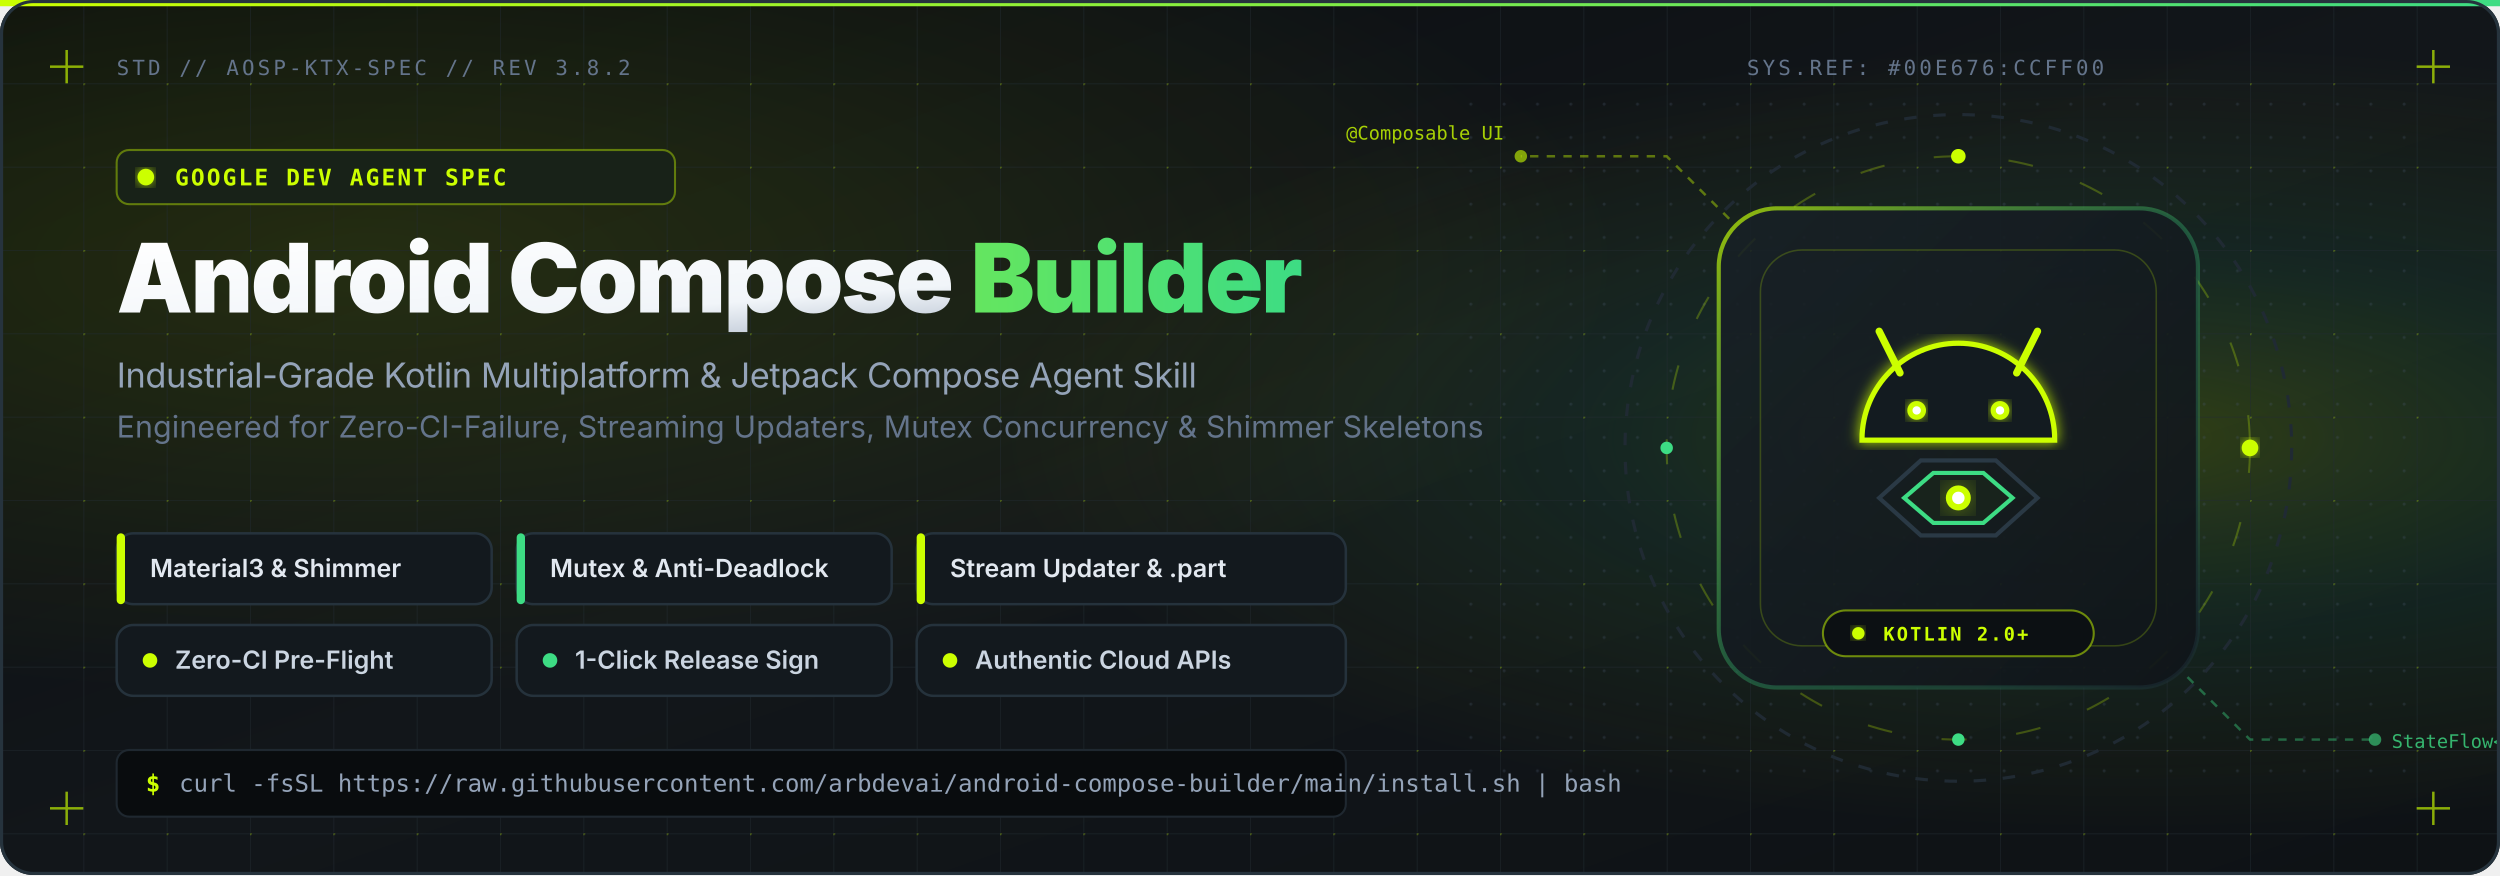
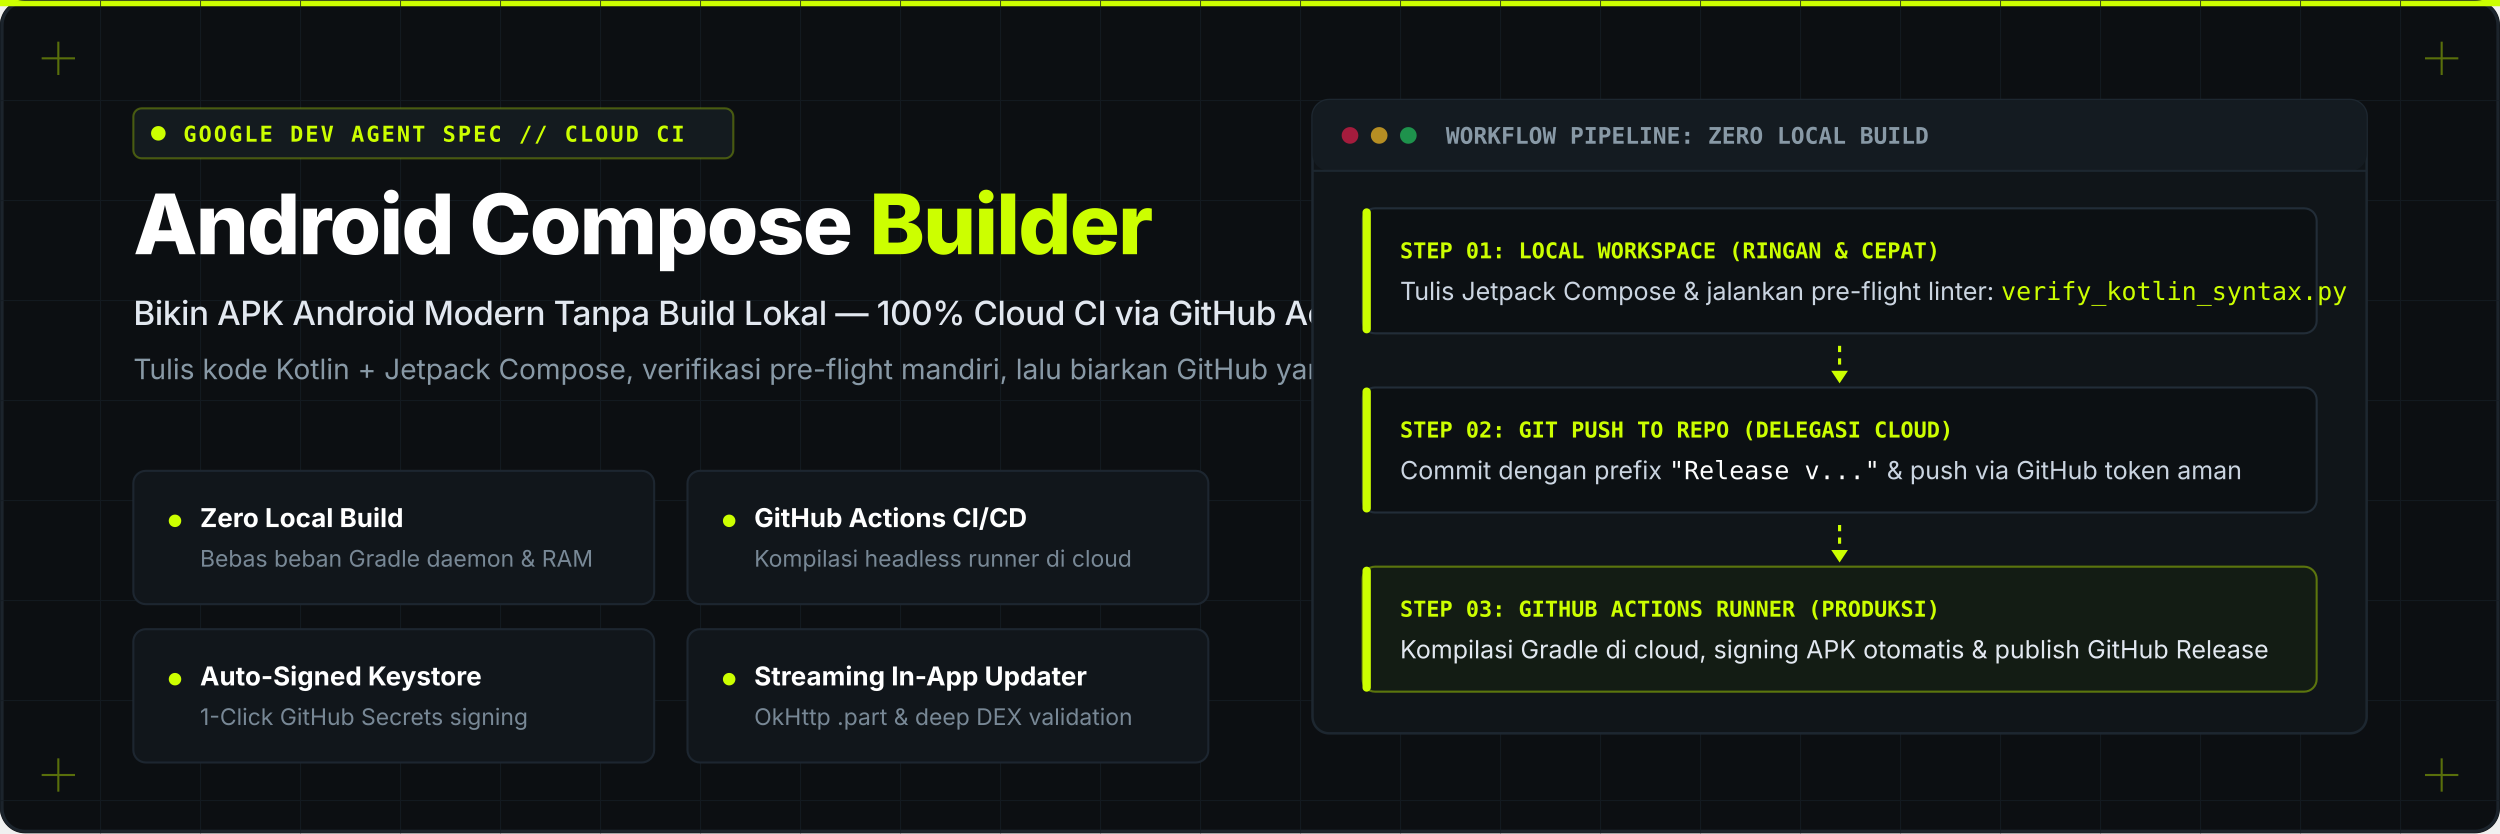
- <svg xmlns="http://www.w3.org/2000/svg" viewBox="0 0 1200 420" width="100%" height="100%" fill="none">
+ <svg xmlns="http://www.w3.org/2000/svg" viewBox="0 0 1200 400" width="100%" height="100%" fill="none">
+   <rect width="1200" height="400" rx="12" fill="#0C0F12" />
+   <rect x="1" y="1" width="1198" height="398" rx="11" fill="none" stroke="#1C242C" stroke-width="1.5" />
+   <rect x="0" y="0" width="1200" height="3" fill="#CCFF00" />
  <defs>
-     <linearGradient id="bgGrad" x1="0%" y1="0%" x2="100%" y2="100%">
-       <stop offset="0%" stop-color="#0a0d0f" />
-       <stop offset="50%" stop-color="#12161a" />
-       <stop offset="100%" stop-color="#0e1215" />
-     </linearGradient>
-     <radialGradient id="neonGlowLeft" cx="15%" cy="30%" r="50%">
-       <stop offset="0%" stop-color="#ccff00" stop-opacity="0.12" />
-       <stop offset="100%" stop-color="#ccff00" stop-opacity="0" />
-     </radialGradient>
-     <radialGradient id="neonGlowRight" cx="85%" cy="50%" r="45%">
-       <stop offset="0%" stop-color="#ccff00" stop-opacity="0.18" />
-       <stop offset="50%" stop-color="#3ddc84" stop-opacity="0.08" />
-       <stop offset="100%" stop-color="#ccff00" stop-opacity="0" />
-     </radialGradient>
-     <linearGradient id="limeTextGrad" x1="0%" y1="0%" x2="100%" y2="0%">
-       <stop offset="0%" stop-color="#ccff00" />
-       <stop offset="100%" stop-color="#3ddc84" />
-     </linearGradient>
-     <linearGradient id="titleGrad" x1="0%" y1="0%" x2="100%" y2="100%">
-       <stop offset="0%" stop-color="#ffffff" />
-       <stop offset="60%" stop-color="#f1f5f9" />
-       <stop offset="100%" stop-color="#94a3b8" />
-     </linearGradient>
-     <linearGradient id="cardGrad" x1="0%" y1="0%" x2="100%" y2="100%">
-       <stop offset="0%" stop-color="#182026" stop-opacity="0.85" />
-       <stop offset="100%" stop-color="#101519" stop-opacity="0.95" />
-     </linearGradient>
-     <linearGradient id="strokeGrad" x1="0%" y1="0%" x2="100%" y2="100%">
-       <stop offset="0%" stop-color="#ccff00" stop-opacity="0.7" />
-       <stop offset="50%" stop-color="#3ddc84" stop-opacity="0.3" />
-       <stop offset="100%" stop-color="#1e293b" stop-opacity="0.4" />
-     </linearGradient>
-     <filter id="neonBlur" x="-20%" y="-20%" width="140%" height="140%">
-       <feGaussianBlur stdDeviation="8" result="blur" />
-       <feMerge>
-         <feMergeNode in="blur" />
-         <feMergeNode in="SourceGraphic" />
-       </feMerge>
-     </filter>
-     <filter id="subtleBlur" x="-10%" y="-10%" width="120%" height="120%">
-       <feGaussianBlur stdDeviation="3" result="blur" />
-       <feMerge>
-         <feMergeNode in="blur" />
-         <feMergeNode in="SourceGraphic" />
-       </feMerge>
-     </filter>
-     <pattern id="techGrid" width="40" height="40" patternUnits="userSpaceOnUse">
-       <path d="M 40 0 L 0 0 0 40" fill="none" stroke="#232c33" stroke-width="0.75" stroke-opacity="0.6" />
-       <circle cx="0" cy="0" r="1" fill="#ccff00" fill-opacity="0.25" />
-     </pattern>
-     <pattern id="dotMatrix" width="16" height="16" patternUnits="userSpaceOnUse">
-       <circle cx="2" cy="2" r="0.75" fill="#475569" fill-opacity="0.4" />
+     <pattern id="grid" width="48" height="48" patternUnits="userSpaceOnUse">
+       <path d="M 48 0 L 0 0 0 48" fill="none" stroke="#161D24" stroke-width="1" />
    </pattern>
  </defs>
-   <rect width="1200" height="420" rx="16" fill="url(#bgGrad)" />
-   <rect width="1200" height="420" rx="16" fill="url(#neonGlowLeft)" />
-   <rect width="1200" height="420" rx="16" fill="url(#neonGlowRight)" />
-   <rect width="1200" height="420" rx="16" fill="url(#techGrid)" />
-   <rect x="0" y="0" width="1200" height="3" fill="url(#limeTextGrad)" />
-   <line x1="160" y1="3" x2="340" y2="3" stroke="#ccff00" stroke-width="3" filter="url(#subtleBlur)" />
-   <rect x="700" y="40" width="460" height="340" fill="url(#dotMatrix)" opacity="0.7" />
-   <g stroke="#ccff00" stroke-width="1.2" opacity="0.65">
-     <path d="M 32 24 L 32 40 M 24 32 L 40 32" />
-     <path d="M 1168 24 L 1168 40 M 1160 32 L 1176 32" />
-     <path d="M 32 380 L 32 396 M 24 388 L 40 388" />
-     <path d="M 1168 380 L 1168 396 M 1160 388 L 1176 388" />
+   <rect width="1200" height="400" rx="12" fill="url(#grid)" opacity="0.75" />
+   <g stroke="#CCFF00" stroke-width="1" opacity="0.4">
+     <path d="M 28 20 L 28 36 M 20 28 L 36 28" />
+     <path d="M 1172 20 L 1172 36 M 1164 28 L 1180 28" />
+     <path d="M 28 364 L 28 380 M 20 372 L 36 372" />
+     <path d="M 1172 364 L 1172 380 M 1164 372 L 1180 372" />
  </g>
-   <g font-family="ui-monospace, 'SF Mono', 'Roboto Mono', Menlo, Consolas, monospace" font-size="10" fill="#64748b" letter-spacing="1.5">
-     <text x="56" y="36">STD // AOSP-KTX-SPEC // REV 3.8.2</text>
-     <text x="1010" y="36" text-anchor="end">SYS.REF: #00E676:CCFF00</text>
-   </g>
-   <g transform="translate(56, 72)">
-     <rect width="268" height="26" rx="6" fill="#182218" stroke="#ccff00" stroke-width="1" stroke-opacity="0.4" />
-     <circle cx="14" cy="13" r="4" fill="#ccff00" filter="url(#subtleBlur)" />
-     <text x="28" y="17" font-family="ui-monospace, 'SF Mono', 'Roboto Mono', Menlo, Consolas, monospace" font-size="11" font-weight="700" fill="#ccff00" letter-spacing="1">
-       GOOGLE DEV AGENT SPEC
+   <g transform="translate(64, 52)">
+     <rect width="288" height="24" rx="4" fill="#141B1F" stroke="#CCFF00" stroke-width="1" stroke-opacity="0.3" />
+     <circle cx="12" cy="12" r="3.5" fill="#CCFF00" />
+     <text x="24" y="16" font-family="ui-monospace, 'SF Mono', 'Roboto Mono', Menlo, monospace" font-size="10.5" font-weight="700" fill="#CCFF00" letter-spacing="1">
+       GOOGLE DEV AGENT SPEC // CLOUD CI
    </text>
  </g>
-   <g transform="translate(56, 150)">
-     <text font-family="-apple-system, BlinkMacSystemFont, 'Google Sans', 'Inter', 'Segoe UI', Roboto, sans-serif" font-weight="900" font-size="46" fill="url(#titleGrad)" letter-spacing="-1">
-       Android Compose <tspan fill="url(#limeTextGrad)">Builder</tspan>
-     </text>
-   </g>
-   <g transform="translate(56, 186)">
-     <text font-family="-apple-system, BlinkMacSystemFont, 'Google Sans', 'Inter', 'Segoe UI', Roboto, sans-serif" font-weight="400" font-size="16.5" fill="#94a3b8" letter-spacing="-0.2">
-       Industrial-Grade Kotlin Multiplatform &amp; Jetpack Compose Agent Skill
-     </text>
-     <text y="24" font-family="-apple-system, BlinkMacSystemFont, 'Google Sans', 'Inter', 'Segoe UI', Roboto, sans-serif" font-weight="400" font-size="14.5" fill="#64748b" letter-spacing="0.1">
-       Engineered for Zero-CI-Failure, Streaming Updaters, Mutex Concurrency &amp; Shimmer Skeletons
-     </text>
-   </g>
-   <g transform="translate(56, 256)">
+   <text x="64" y="122" font-family="-apple-system, BlinkMacSystemFont, 'Google Sans', 'Inter', 'Segoe UI', Roboto, sans-serif" font-weight="800" font-size="40" fill="#FFFFFF" letter-spacing="-0.8">
+     Android Compose <tspan fill="#CCFF00">Builder</tspan>
+   </text>
+   <text x="64" y="156" font-family="-apple-system, BlinkMacSystemFont, 'Google Sans', 'Inter', 'Segoe UI', Roboto, sans-serif" font-weight="500" font-size="16" fill="#E2E8F0" letter-spacing="-0.2">
+     Bikin APK Android Modern Tanpa Build Lokal — 100% Cloud CI via GitHub Actions
+   </text>
+   <text x="64" y="182" font-family="-apple-system, BlinkMacSystemFont, 'Google Sans', 'Inter', 'Segoe UI', Roboto, sans-serif" font-weight="400" font-size="13.5" fill="#8899A6">
+     Tulis kode Kotlin + Jetpack Compose, verifikasi pre-flight mandiri, lalu biarkan GitHub yang kompilasi &amp; merilis signed APK.
+   </text>
+   <g transform="translate(64, 226)">
    <g transform="translate(0, 0)">
-       <rect width="180" height="34" rx="8" fill="#13191e" stroke="#25323c" stroke-width="1.2" />
-       <rect x="0" y="0" width="4" height="34" rx="2" fill="#ccff00" />
-       <text x="16" y="21" font-family="-apple-system, BlinkMacSystemFont, 'Google Sans', 'Inter', sans-serif" font-size="12" font-weight="600" fill="#e2e8f0">
-         Material3 &amp; Shimmer
+       <rect width="250" height="64" rx="6" fill="#11161B" stroke="#1D2630" stroke-width="1" />
+       <circle cx="20" cy="24" r="3" fill="#CCFF00" />
+       <text x="32" y="27" font-family="-apple-system, BlinkMacSystemFont, 'Google Sans', sans-serif" font-size="12.5" font-weight="700" fill="#FFFFFF">
+         Zero Local Build
+       </text>
+       <text x="32" y="46" font-family="-apple-system, BlinkMacSystemFont, sans-serif" font-size="11" fill="#788896">
+         Bebas beban Gradle daemon &amp; RAM
      </text>
    </g>
-     <g transform="translate(192, 0)">
-       <rect width="180" height="34" rx="8" fill="#13191e" stroke="#25323c" stroke-width="1.2" />
-       <rect x="0" y="0" width="4" height="34" rx="2" fill="#3ddc84" />
-       <text x="16" y="21" font-family="-apple-system, BlinkMacSystemFont, 'Google Sans', 'Inter', sans-serif" font-size="12" font-weight="600" fill="#e2e8f0">
-         Mutex &amp; Anti-Deadlock
+     <g transform="translate(266, 0)">
+       <rect width="250" height="64" rx="6" fill="#11161B" stroke="#1D2630" stroke-width="1" />
+       <circle cx="20" cy="24" r="3" fill="#CCFF00" />
+       <text x="32" y="27" font-family="-apple-system, BlinkMacSystemFont, 'Google Sans', sans-serif" font-size="12.5" font-weight="700" fill="#FFFFFF">
+         GitHub Actions CI/CD
+       </text>
+       <text x="32" y="46" font-family="-apple-system, BlinkMacSystemFont, sans-serif" font-size="11" fill="#788896">
+         Kompilasi headless runner di cloud
      </text>
    </g>
-     <g transform="translate(384, 0)">
-       <rect width="206" height="34" rx="8" fill="#13191e" stroke="#25323c" stroke-width="1.2" />
-       <rect x="0" y="0" width="4" height="34" rx="2" fill="#ccff00" />
-       <text x="16" y="21" font-family="-apple-system, BlinkMacSystemFont, 'Google Sans', 'Inter', sans-serif" font-size="12" font-weight="600" fill="#e2e8f0">
-         Stream Updater &amp; .part
+     <g transform="translate(0, 76)">
+       <rect width="250" height="64" rx="6" fill="#11161B" stroke="#1D2630" stroke-width="1" />
+       <circle cx="20" cy="24" r="3" fill="#CCFF00" />
+       <text x="32" y="27" font-family="-apple-system, BlinkMacSystemFont, 'Google Sans', sans-serif" font-size="12.5" font-weight="700" fill="#FFFFFF">
+         Auto-Signed Keystore
+       </text>
+       <text x="32" y="46" font-family="-apple-system, BlinkMacSystemFont, sans-serif" font-size="11" fill="#788896">
+         1-Click GitHub Secrets signing
      </text>
    </g>
-     <g transform="translate(0, 44)">
-       <rect width="180" height="34" rx="8" fill="#13191e" stroke="#25323c" stroke-width="1.2" />
-       <circle cx="16" cy="17" r="3.5" fill="#ccff00" />
-       <text x="28" y="21" font-family="-apple-system, BlinkMacSystemFont, 'Google Sans', 'Inter', sans-serif" font-size="12" font-weight="600" fill="#cbd5e1">
-         Zero-CI Pre-Flight
+     <g transform="translate(266, 76)">
+       <rect width="250" height="64" rx="6" fill="#11161B" stroke="#1D2630" stroke-width="1" />
+       <circle cx="20" cy="24" r="3" fill="#CCFF00" />
+       <text x="32" y="27" font-family="-apple-system, BlinkMacSystemFont, 'Google Sans', sans-serif" font-size="12.5" font-weight="700" fill="#FFFFFF">
+         Streaming In-App Updater
      </text>
-     </g>
-     <g transform="translate(192, 44)">
-       <rect width="180" height="34" rx="8" fill="#13191e" stroke="#25323c" stroke-width="1.2" />
-       <circle cx="16" cy="17" r="3.5" fill="#3ddc84" />
-       <text x="28" y="21" font-family="-apple-system, BlinkMacSystemFont, 'Google Sans', 'Inter', sans-serif" font-size="12" font-weight="600" fill="#cbd5e1">
-         1-Click Release Sign
-       </text>
-     </g>
-     <g transform="translate(384, 44)">
-       <rect width="206" height="34" rx="8" fill="#13191e" stroke="#25323c" stroke-width="1.2" />
-       <circle cx="16" cy="17" r="3.5" fill="#ccff00" />
-       <text x="28" y="21" font-family="-apple-system, BlinkMacSystemFont, 'Google Sans', 'Inter', sans-serif" font-size="12" font-weight="600" fill="#cbd5e1">
-         Authentic Cloud APIs
+       <text x="32" y="46" font-family="-apple-system, BlinkMacSystemFont, sans-serif" font-size="11" fill="#788896">
+         OkHttp .part &amp; deep DEX validation
      </text>
    </g>
  </g>
-   <g transform="translate(56, 360)">
-     <rect width="590" height="32" rx="6" fill="#090c0e" stroke="#1f2830" stroke-width="1" />
-     <text x="14" y="20" font-family="ui-monospace, 'SF Mono', Menlo, Consolas, monospace" font-size="11.5" fill="#ccff00" font-weight="700">$</text>
-     <text x="30" y="20" font-family="ui-monospace, 'SF Mono', Menlo, Consolas, monospace" font-size="11.5" fill="#94a3b8">curl -fsSL https://raw.githubusercontent.com/arbdevai/android-compose-builder/main/install.sh | bash</text>
-   </g>
-   <g transform="translate(940, 215)">
-     <circle cx="0" cy="0" r="160" fill="none" stroke="#202a33" stroke-width="1.5" stroke-dasharray="6 8" />
-     <circle cx="0" cy="0" r="140" fill="none" stroke="#ccff00" stroke-width="1" stroke-opacity="0.25" stroke-dasharray="12 24" />
-     <circle cx="140" cy="0" r="4" fill="#ccff00" filter="url(#subtleBlur)" />
-     <circle cx="-140" cy="0" r="3" fill="#3ddc84" />
-     <circle cx="0" cy="-140" r="3.5" fill="#ccff00" />
-     <circle cx="0" cy="140" r="3" fill="#3ddc84" />
-     <path d="M -110 -110 L -140 -140 L -210 -140" fill="none" stroke="#ccff00" stroke-width="1.2" stroke-opacity="0.4" stroke-dasharray="4 4" />
-     <circle cx="-210" cy="-140" r="3" fill="#ccff00" opacity="0.6" />
-     <text x="-218" y="-148" font-family="ui-monospace, Menlo, monospace" font-size="9" fill="#ccff00" opacity="0.8" text-anchor="end">@Composable UI</text>
-     <path d="M 110 110 L 140 140 L 200 140" fill="none" stroke="#3ddc84" stroke-width="1.2" stroke-opacity="0.4" stroke-dasharray="4 4" />
-     <circle cx="200" cy="140" r="3" fill="#3ddc84" opacity="0.6" />
-     <text x="208" y="144" font-family="ui-monospace, Menlo, monospace" font-size="9" fill="#3ddc84" opacity="0.8">StateFlow&lt;T&gt;</text>
-     <rect x="-115" y="-115" width="230" height="230" rx="28" fill="url(#cardGrad)" stroke="url(#strokeGrad)" stroke-width="2" />
-     <rect x="-95" y="-95" width="190" height="190" rx="20" fill="none" stroke="#ccff00" stroke-width="0.75" stroke-opacity="0.2" />
-     <g transform="translate(0, -12)">
-       <path d="M -46 8 A 46 46 0 0 1 46 8 Z" fill="#0d1317" stroke="#ccff00" stroke-width="3" filter="url(#subtleBlur)" />
-       <path d="M -46 8 A 46 46 0 0 1 46 8 Z" fill="#131b20" stroke="#ccff00" stroke-width="2" />
-       <line x1="-28" y1="-24" x2="-38" y2="-44" stroke="#ccff00" stroke-width="3.5" stroke-linecap="round" />
-       <line x1="28" y1="-24" x2="38" y2="-44" stroke="#ccff00" stroke-width="3.5" stroke-linecap="round" />
-       <circle cx="-20" cy="-6" r="4.5" fill="#ccff00" filter="url(#subtleBlur)" />
-       <circle cx="20" cy="-6" r="4.5" fill="#ccff00" filter="url(#subtleBlur)" />
-       <circle cx="-20" cy="-6" r="2" fill="#ffffff" />
-       <circle cx="20" cy="-6" r="2" fill="#ffffff" />
-       <g transform="translate(0, 36)">
-         <path d="M -38 0 L -18 -18 L 18 -18 L 38 0 L 18 18 L -18 18 Z" fill="none" stroke="#2a3945" stroke-width="2" />
-         <path d="M -26 0 L -12 -12 L 12 -12 L 26 0 L 12 12 L -12 12 Z" fill="#18231c" stroke="#3ddc84" stroke-width="2" />
-         <circle cx="0" cy="0" r="6" fill="#ccff00" filter="url(#neonBlur)" />
-         <circle cx="0" cy="0" r="3" fill="#ffffff" />
-       </g>
+   <g transform="translate(630, 48)">
+     <rect width="506" height="304" rx="8" fill="#101519" stroke="#1D2730" stroke-width="1.2" />
+     <rect x="0" y="0" width="506" height="34" rx="8" fill="#141B21" />
+     <path d="M 0 34 L 506 34" stroke="#1D2730" stroke-width="1" />
+     <circle cx="18" cy="17" r="4" fill="#E11D48" opacity="0.7" />
+     <circle cx="32" cy="17" r="4" fill="#FBBF24" opacity="0.7" />
+     <circle cx="46" cy="17" r="4" fill="#22C55E" opacity="0.7" />
+     <text x="64" y="21" font-family="ui-monospace, Menlo, monospace" font-size="11" fill="#8899A6" font-weight="600">
+       WORKFLOW PIPELINE: ZERO LOCAL BUILD
+     </text>
+     <g transform="translate(24, 52)">
+       <rect width="458" height="60" rx="6" fill="#0C1013" stroke="#222D38" stroke-width="1" />
+       <rect x="0" y="0" width="4" height="60" rx="2" fill="#CCFF00" />
+       <text x="18" y="24" font-family="ui-monospace, Menlo, monospace" font-size="10.5" font-weight="700" fill="#CCFF00">
+         STEP 01: LOCAL WORKSPACE (RINGAN &amp; CEPAT)
+       </text>
+       <text x="18" y="44" font-family="-apple-system, BlinkMacSystemFont, sans-serif" font-size="12" fill="#CBD5E1">
+         Tulis Jetpack Compose &amp; jalankan pre-flight linter: <tspan font-family="ui-monospace, monospace" fill="#CCFF00">verify_kotlin_syntax.py</tspan>
+       </text>
    </g>
-     <g transform="translate(0, 78)">
-       <rect x="-65" y="0" width="130" height="22" rx="11" fill="#0c1013" stroke="#ccff00" stroke-width="1" stroke-opacity="0.5" />
-       <circle cx="-48" cy="11" r="3" fill="#ccff00" filter="url(#subtleBlur)" />
-       <text x="-36" y="14.5" font-family="ui-monospace, Menlo, monospace" font-size="9" font-weight="700" fill="#ccff00" letter-spacing="1">
-         KOTLIN 2.0+
+     <g transform="translate(253, 118)">
+       <line x1="0" y1="0" x2="0" y2="12" stroke="#CCFF00" stroke-width="1.5" stroke-dasharray="3 3" />
+       <polygon points="-4,12 4,12 0,18" fill="#CCFF00" />
+     </g>
+     <g transform="translate(24, 138)">
+       <rect width="458" height="60" rx="6" fill="#0C1013" stroke="#222D38" stroke-width="1" />
+       <rect x="0" y="0" width="4" height="60" rx="2" fill="#CCFF00" />
+       <text x="18" y="24" font-family="ui-monospace, Menlo, monospace" font-size="10.5" font-weight="700" fill="#CCFF00">
+         STEP 02: GIT PUSH TO REPO (DELEGASI CLOUD)
+       </text>
+       <text x="18" y="44" font-family="-apple-system, BlinkMacSystemFont, sans-serif" font-size="12" fill="#CBD5E1">
+         Commit dengan prefix <tspan font-family="ui-monospace, monospace" fill="#FFFFFF">"Release v..."</tspan> &amp; push via GitHub token aman
+       </text>
+     </g>
+     <g transform="translate(253, 204)">
+       <line x1="0" y1="0" x2="0" y2="12" stroke="#CCFF00" stroke-width="1.5" stroke-dasharray="3 3" />
+       <polygon points="-4,12 4,12 0,18" fill="#CCFF00" />
+     </g>
+     <g transform="translate(24, 224)">
+       <rect width="458" height="60" rx="6" fill="#131C14" stroke="#CCFF00" stroke-width="1" stroke-opacity="0.4" />
+       <rect x="0" y="0" width="4" height="60" rx="2" fill="#CCFF00" />
+       <text x="18" y="24" font-family="ui-monospace, Menlo, monospace" font-size="10.5" font-weight="700" fill="#CCFF00">
+         STEP 03: GITHUB ACTIONS RUNNER (PRODUKSI)
+       </text>
+       <text x="18" y="44" font-family="-apple-system, BlinkMacSystemFont, sans-serif" font-size="12" fill="#E2E8F0">
+         Kompilasi Gradle di cloud, signing APK otomatis &amp; publish GitHub Release
      </text>
    </g>
  </g>
-   <rect x="0.75" y="0.75" width="1198.5" height="418.5" rx="15.25" fill="none" stroke="#26333d" stroke-width="1.5" />
</svg>
